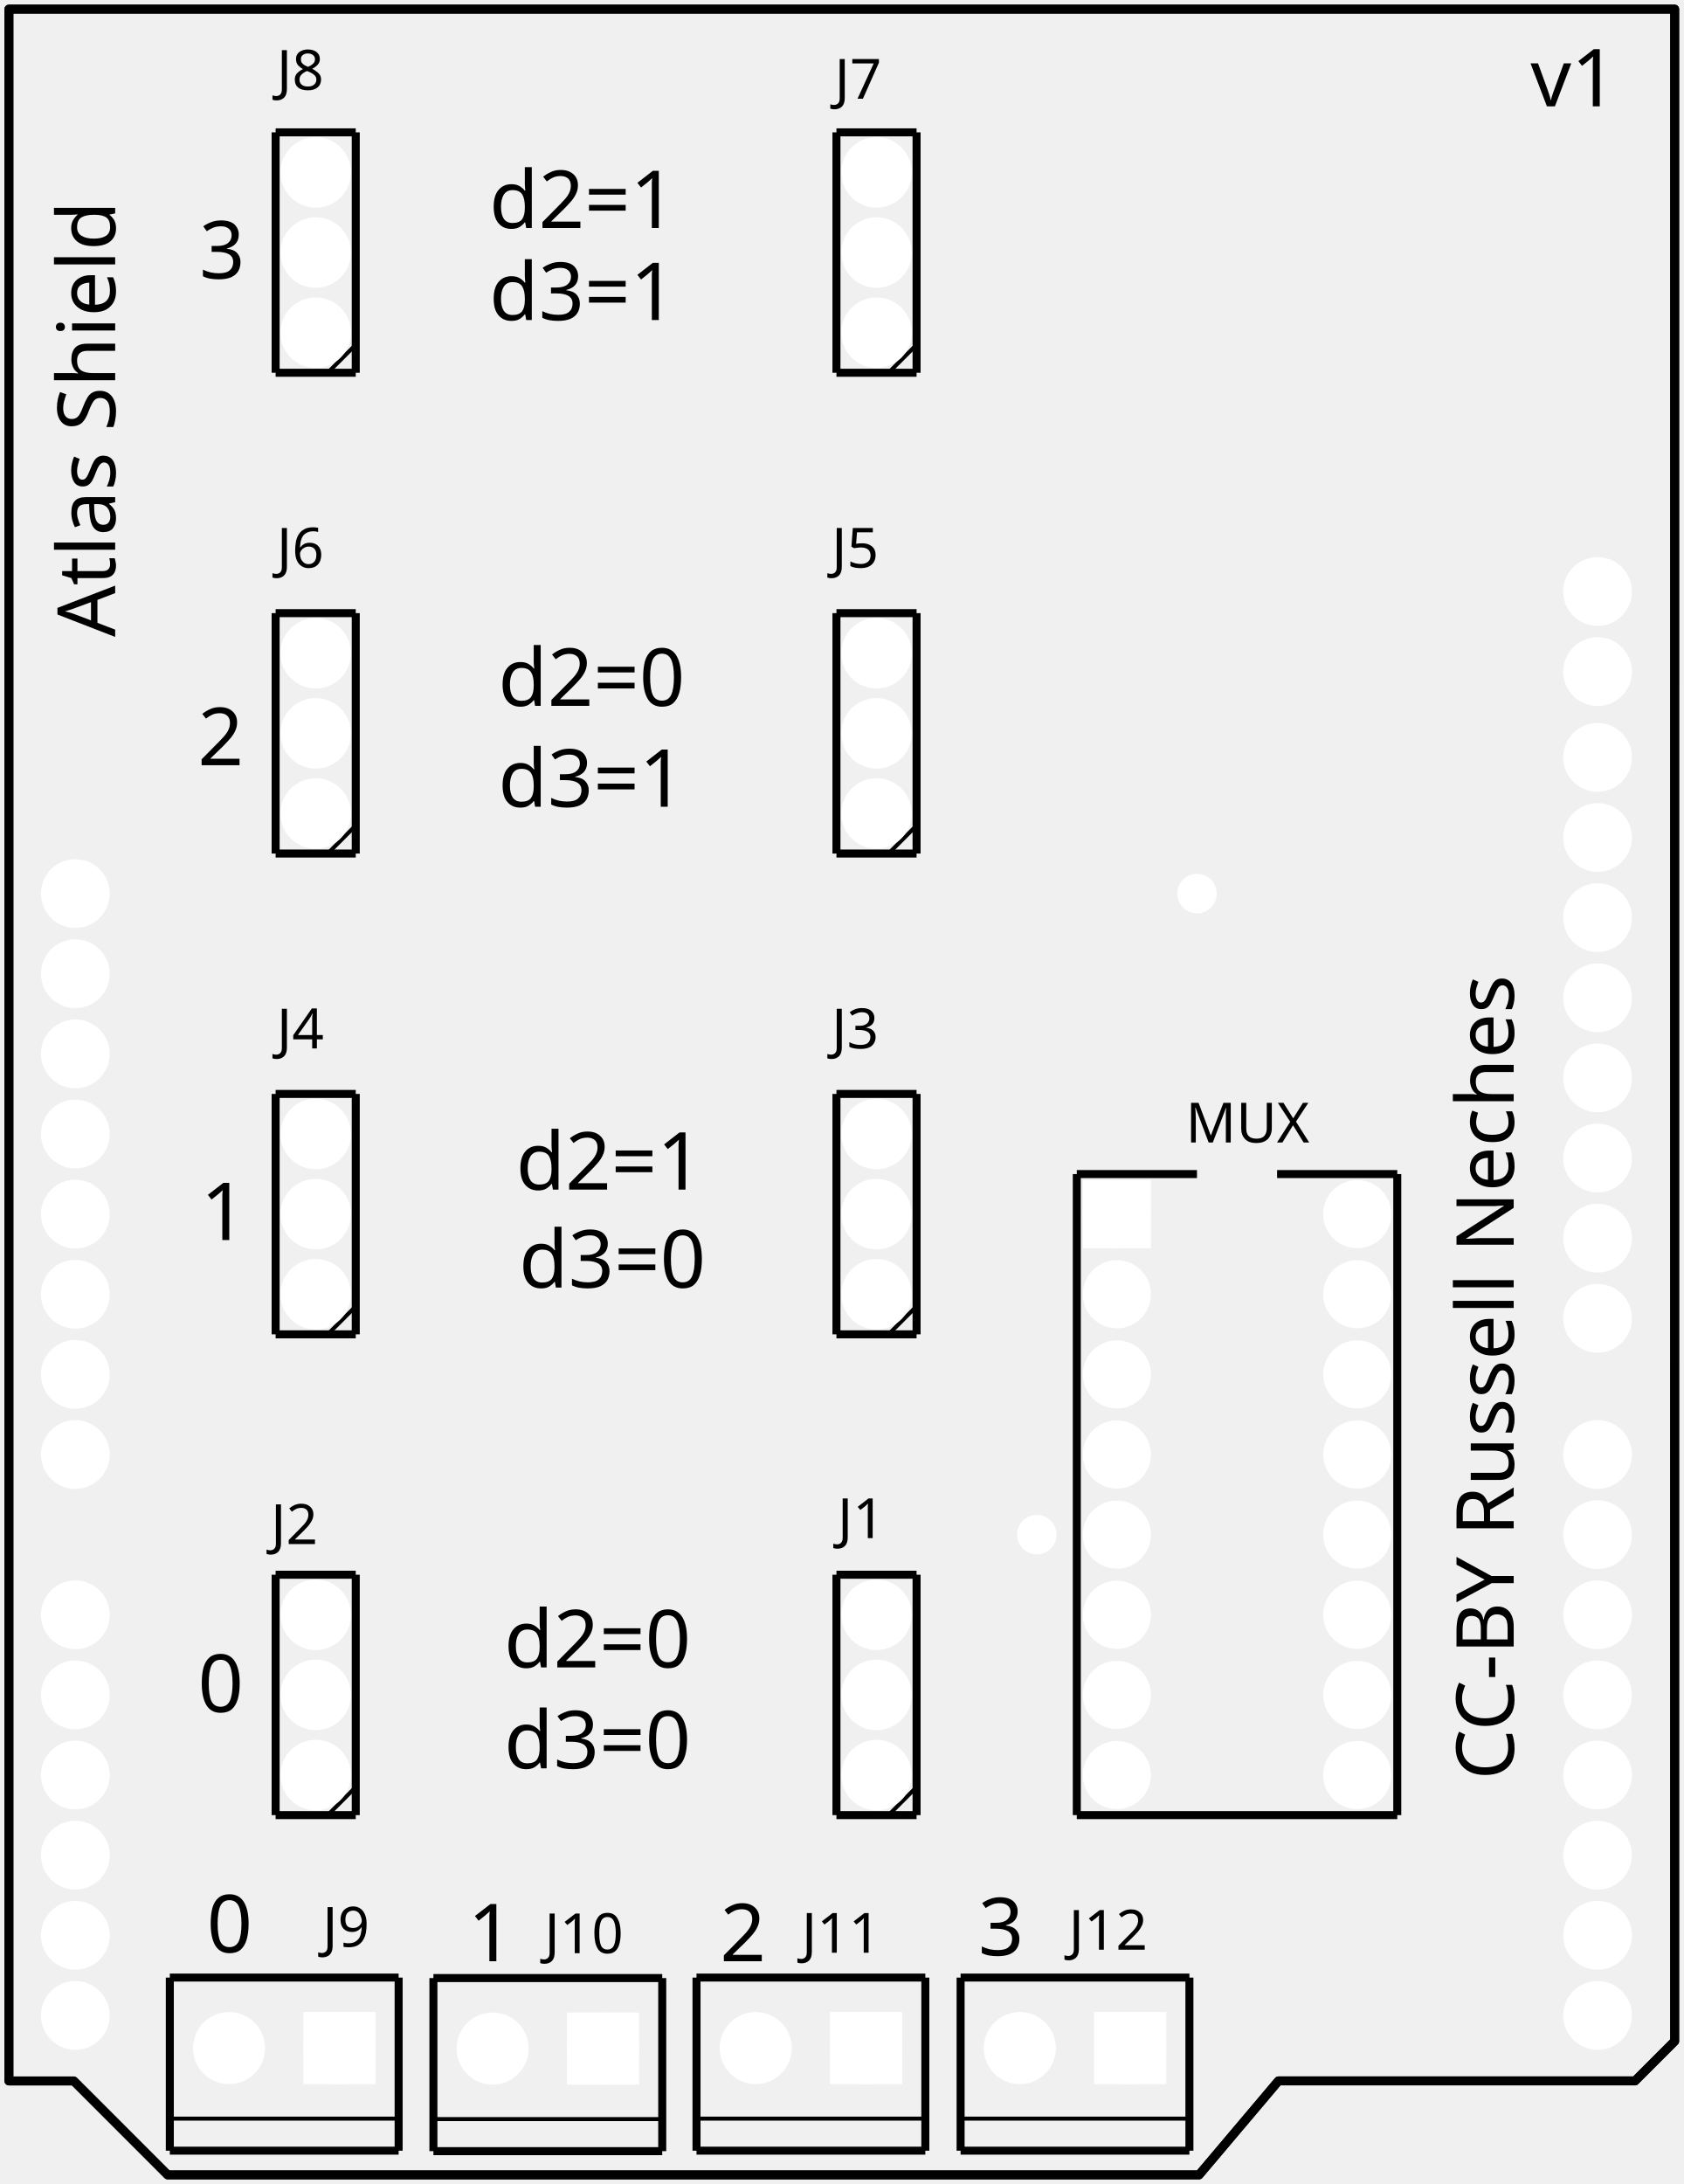
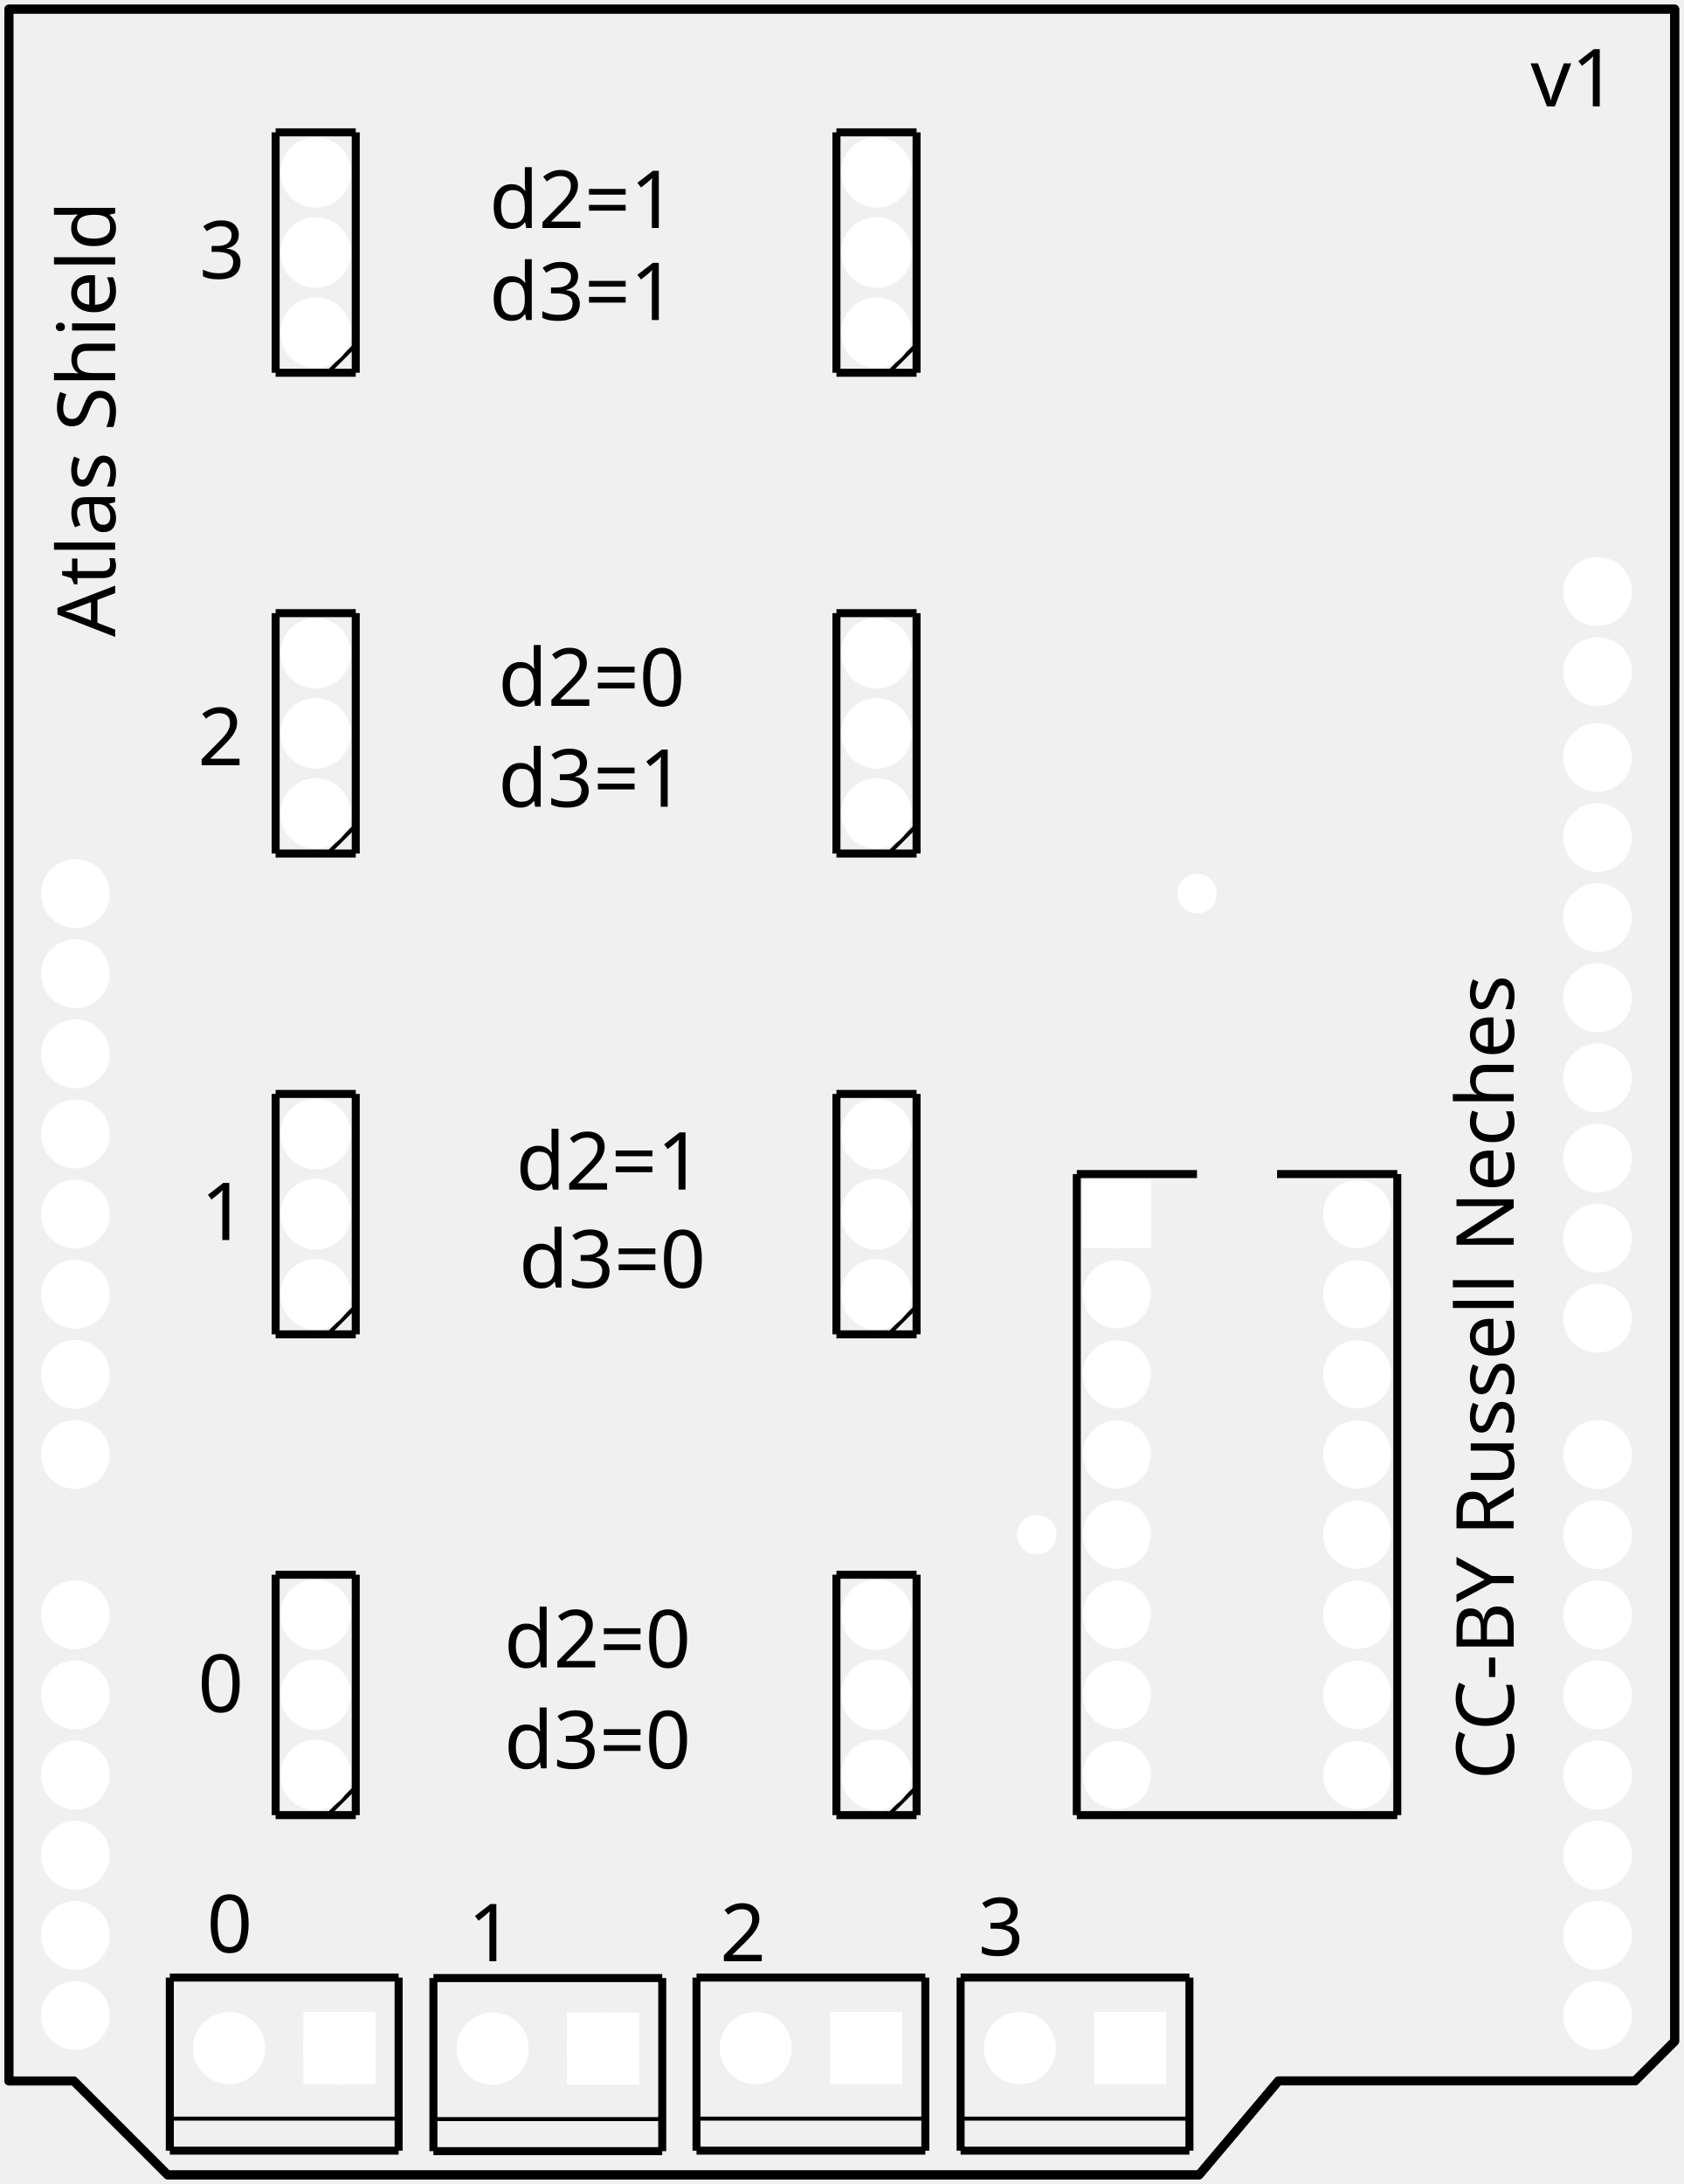
<svg xmlns="http://www.w3.org/2000/svg" width="2.101in" x="0in" version="1.2" y="0in" height="2.725in" viewBox="0 0 151.301 196.2" baseProfile="tiny">
  <g partID="6393831">
    <g transform="translate(151.301,0)">
      <g transform="matrix(0,1,-1,0,0,0)">
        <g id="silkscreen">
          <path fill="none" stroke="black" style="stroke-linecap:round;stroke-linejoin:round;stroke-miterlimit:10" id="outline" stroke-width="0.8" d="M186.956,36.41L186.956,4.367L183.389,0.801L0.8,0.8L0.802,150.501L186.958,150.501L186.958,144.674L195.4,136.232L195.4,43.546L186.956,36.41z" stroke-miterlimit="10" />
        </g>
      </g>
    </g>
  </g>
  <g partID="6393830">
    <g transform="translate(151.301,0)">
      <g transform="matrix(0,1,-1,0,0,0)">
        <g id="board">
          <path fill="none" stroke="black" fill-opacity="0.5" id="boardoutline" stroke-width="0.5" d="M186.956,36.41L186.956,4.367L183.389,0.801L0.8,0.8L0.802,150.501L186.958,150.501L186.958,144.674L195.4,136.232L195.4,43.546L186.956,36.41z" />
        </g>
      </g>
    </g>
  </g>
  <g partID="6393831">
    <g transform="translate(151.301,0)">
      <g transform="matrix(0,1,-1,0,0,0)">
        <g id="silkscreen">
          <path fill="none" stroke="black" style="stroke-linecap:round;stroke-linejoin:round;stroke-miterlimit:10" id="outline" stroke-width="0.8" d="M186.956,36.41L186.956,4.367L183.389,0.801L0.8,0.8L0.802,150.501L186.958,150.501L186.958,144.674L195.4,136.232L195.4,43.546L186.956,36.41z" stroke-miterlimit="10" />
        </g>
      </g>
    </g>
  </g>
  <g partID="12582">
    <g transform="translate(96.0504,104.754)">
      <g id="silkscreen">
        <line stroke="black" y1="0.72" stroke-width="0.72" x1="0.72" y2="58.32" x2="0.72" />
        <line stroke="black" y1="58.32" stroke-width="0.72" x1="0.72" y2="58.32" x2="29.52" />
        <line stroke="black" y1="58.32" stroke-width="0.72" x1="29.52" y2="0.72" x2="29.52" />
        <line stroke="black" y1="0.72" stroke-width="0.72" x1="0.72" y2="0.72" x2="11.52" />
        <line stroke="black" y1="0.72" stroke-width="0.72" x1="18.72" y2="0.72" x2="29.52" />
      </g>
    </g>
  </g>
  <g partID="14892">
    <g transform="translate(33.4104,34.9136)">
      <g transform="matrix(-1,0,0,-1,0,0)">
        <g id="silkscreen">
          <line stroke="black" y1="1.44" stroke-width="0.72" x1="1.44" y2="23.04" x2="1.44" />
          <line stroke="black" y1="23.04" stroke-width="0.72" x1="1.44" y2="23.04" x2="8.64" />
          <line stroke="black" y1="23.04" stroke-width="0.72" x1="8.64" y2="1.44" x2="8.64" />
          <line stroke="black" y1="1.44" stroke-width="0.72" x1="8.64" y2="1.44" x2="1.44" />
          <line stroke="black" y1="3.96" stroke-width="0.36" x1="1.44" y2="1.44" x2="3.96" />
        </g>
      </g>
    </g>
  </g>
  <g partID="14882">
    <g transform="translate(83.8104,34.9136)">
      <g transform="matrix(-1,0,0,-1,0,0)">
        <g id="silkscreen">
          <line stroke="black" y1="1.44" stroke-width="0.72" x1="1.44" y2="23.04" x2="1.44" />
          <line stroke="black" y1="23.04" stroke-width="0.72" x1="1.44" y2="23.04" x2="8.64" />
          <line stroke="black" y1="23.04" stroke-width="0.72" x1="8.64" y2="1.44" x2="8.64" />
          <line stroke="black" y1="1.44" stroke-width="0.72" x1="8.64" y2="1.44" x2="1.44" />
          <line stroke="black" y1="3.96" stroke-width="0.36" x1="1.44" y2="1.44" x2="3.96" />
        </g>
      </g>
    </g>
  </g>
  <g partID="14872">
    <g transform="translate(33.4104,78.1136)">
      <g transform="matrix(-1,0,0,-1,0,0)">
        <g id="silkscreen">
          <line stroke="black" y1="1.44" stroke-width="0.72" x1="1.44" y2="23.04" x2="1.44" />
          <line stroke="black" y1="23.04" stroke-width="0.72" x1="1.44" y2="23.04" x2="8.64" />
          <line stroke="black" y1="23.04" stroke-width="0.72" x1="8.64" y2="1.44" x2="8.64" />
          <line stroke="black" y1="1.44" stroke-width="0.72" x1="8.64" y2="1.44" x2="1.44" />
          <line stroke="black" y1="3.96" stroke-width="0.36" x1="1.44" y2="1.44" x2="3.96" />
        </g>
      </g>
    </g>
  </g>
  <g partID="14862">
    <g transform="translate(83.8104,78.1136)">
      <g transform="matrix(-1,0,0,-1,0,0)">
        <g id="silkscreen">
          <line stroke="black" y1="1.44" stroke-width="0.72" x1="1.44" y2="23.04" x2="1.44" />
          <line stroke="black" y1="23.04" stroke-width="0.72" x1="1.44" y2="23.04" x2="8.64" />
          <line stroke="black" y1="23.04" stroke-width="0.72" x1="8.64" y2="1.44" x2="8.64" />
          <line stroke="black" y1="1.44" stroke-width="0.72" x1="8.64" y2="1.44" x2="1.44" />
          <line stroke="black" y1="3.96" stroke-width="0.36" x1="1.44" y2="1.44" x2="3.96" />
        </g>
      </g>
    </g>
  </g>
  <g partID="14832">
    <g transform="translate(33.4104,121.314)">
      <g transform="matrix(-1,0,0,-1,0,0)">
        <g id="silkscreen">
          <line stroke="black" y1="1.44" stroke-width="0.72" x1="1.44" y2="23.04" x2="1.44" />
          <line stroke="black" y1="23.04" stroke-width="0.72" x1="1.44" y2="23.04" x2="8.64" />
          <line stroke="black" y1="23.04" stroke-width="0.72" x1="8.64" y2="1.44" x2="8.64" />
          <line stroke="black" y1="1.44" stroke-width="0.72" x1="8.64" y2="1.44" x2="1.44" />
          <line stroke="black" y1="3.96" stroke-width="0.36" x1="1.44" y2="1.44" x2="3.96" />
        </g>
      </g>
    </g>
  </g>
  <g partID="14822">
    <g transform="translate(83.8104,121.314)">
      <g transform="matrix(-1,0,0,-1,0,0)">
        <g id="silkscreen">
          <line stroke="black" y1="1.44" stroke-width="0.72" x1="1.44" y2="23.04" x2="1.44" />
          <line stroke="black" y1="23.04" stroke-width="0.72" x1="1.44" y2="23.04" x2="8.64" />
          <line stroke="black" y1="23.04" stroke-width="0.72" x1="8.64" y2="1.44" x2="8.64" />
          <line stroke="black" y1="1.44" stroke-width="0.72" x1="8.64" y2="1.44" x2="1.44" />
          <line stroke="black" y1="3.96" stroke-width="0.36" x1="1.44" y2="1.44" x2="3.96" />
        </g>
      </g>
    </g>
  </g>
  <g partID="14802">
    <g transform="translate(33.4104,164.514)">
      <g transform="matrix(-1,0,0,-1,0,0)">
        <g id="silkscreen">
          <line stroke="black" y1="1.44" stroke-width="0.72" x1="1.44" y2="23.04" x2="1.44" />
          <line stroke="black" y1="23.04" stroke-width="0.72" x1="1.44" y2="23.04" x2="8.64" />
          <line stroke="black" y1="23.04" stroke-width="0.72" x1="8.64" y2="1.44" x2="8.64" />
          <line stroke="black" y1="1.44" stroke-width="0.72" x1="8.64" y2="1.44" x2="1.44" />
          <line stroke="black" y1="3.96" stroke-width="0.36" x1="1.44" y2="1.44" x2="3.96" />
        </g>
      </g>
    </g>
  </g>
  <g partID="14452">
    <g transform="translate(83.8104,164.514)">
      <g transform="matrix(-1,0,0,-1,0,0)">
        <g id="silkscreen">
          <line stroke="black" y1="1.44" stroke-width="0.72" x1="1.44" y2="23.04" x2="1.44" />
          <line stroke="black" y1="23.04" stroke-width="0.72" x1="1.44" y2="23.04" x2="8.64" />
          <line stroke="black" y1="23.04" stroke-width="0.72" x1="8.64" y2="1.44" x2="8.64" />
          <line stroke="black" y1="1.44" stroke-width="0.72" x1="8.64" y2="1.44" x2="1.44" />
          <line stroke="black" y1="3.96" stroke-width="0.36" x1="1.44" y2="1.44" x2="3.96" />
        </g>
      </g>
    </g>
  </g>
  <g partID="15342">
    <g transform="translate(108.331,176.231)">
      <g transform="matrix(0,1,-1,0,0,0)">
        <g id="silkscreen">
          <line stroke="black" id="vertical-left" y1="1.44" stroke-width="0.72" x1="1.44" y2="22.003" x2="1.44" />
          <line stroke="black" id="bottom" y1="22.003" stroke-width="0.72" x1="1.44" y2="22.003" x2="16.992" />
          <line stroke="black" id="vertical-right" y1="22.003" stroke-width="0.72" x1="16.992" y2="1.44" x2="16.992" />
          <line stroke="black" id="top" y1="1.44" stroke-width="0.72" x1="16.992" y2="1.44" x2="1.44" />
          <line stroke="black" id="mid-vertical" y1="22.003" stroke-width="0.36" x1="14.112" y2="1.44" x2="14.112" />
        </g>
      </g>
    </g>
  </g>
  <g partID="15242">
    <g transform="translate(84.5977,176.231)">
      <g transform="matrix(0,1,-1,0,0,0)">
        <g id="silkscreen">
          <line stroke="black" id="vertical-left" y1="1.44" stroke-width="0.72" x1="1.44" y2="22.003" x2="1.44" />
          <line stroke="black" id="bottom" y1="22.003" stroke-width="0.72" x1="1.44" y2="22.003" x2="16.992" />
          <line stroke="black" id="vertical-right" y1="22.003" stroke-width="0.72" x1="16.992" y2="1.44" x2="16.992" />
          <line stroke="black" id="top" y1="1.44" stroke-width="0.72" x1="16.992" y2="1.44" x2="1.44" />
          <line stroke="black" id="mid-vertical" y1="22.003" stroke-width="0.36" x1="14.112" y2="1.44" x2="14.112" />
        </g>
      </g>
    </g>
  </g>
  <g partID="15142">
    <g transform="translate(60.9533,176.276)">
      <g transform="matrix(0,1,-1,0,0,0)">
        <g id="silkscreen">
          <line stroke="black" id="vertical-left" y1="1.44" stroke-width="0.72" x1="1.44" y2="22.003" x2="1.44" />
          <line stroke="black" id="bottom" y1="22.003" stroke-width="0.72" x1="1.44" y2="22.003" x2="16.992" />
          <line stroke="black" id="vertical-right" y1="22.003" stroke-width="0.72" x1="16.992" y2="1.44" x2="16.992" />
          <line stroke="black" id="top" y1="1.44" stroke-width="0.72" x1="16.992" y2="1.44" x2="1.44" />
          <line stroke="black" id="mid-vertical" y1="22.003" stroke-width="0.36" x1="14.112" y2="1.44" x2="14.112" />
        </g>
      </g>
    </g>
  </g>
  <g partID="15032">
    <g transform="translate(37.2645,176.231)">
      <g transform="matrix(0,1,-1,0,0,0)">
        <g id="silkscreen">
          <line stroke="black" id="vertical-left" y1="1.44" stroke-width="0.72" x1="1.44" y2="22.003" x2="1.44" />
          <line stroke="black" id="bottom" y1="22.003" stroke-width="0.72" x1="1.44" y2="22.003" x2="16.992" />
          <line stroke="black" id="vertical-right" y1="22.003" stroke-width="0.72" x1="16.992" y2="1.44" x2="16.992" />
          <line stroke="black" id="top" y1="1.44" stroke-width="0.72" x1="16.992" y2="1.44" x2="1.44" />
          <line stroke="black" id="mid-vertical" y1="22.003" stroke-width="0.36" x1="14.112" y2="1.44" x2="14.112" />
        </g>
      </g>
    </g>
  </g>
  <g partID="6453850">
    <g transform="translate(86.3704,169.194)">
      <g id="silkscreen">
        <text x="3.6" y="6.48" fill="black" font-family="OCRA" text-anchor="middle" id="label" xml:space="preserve" stroke-width="0" font-size="7.2">3</text>
      </g>
    </g>
  </g>
  <g partID="6453830">
    <g transform="translate(63.1704,169.727)">
      <g id="silkscreen">
        <text x="3.6" y="6.48" fill="black" font-family="OCRA" text-anchor="middle" id="label" xml:space="preserve" stroke-width="0" font-size="7.2">2</text>
      </g>
    </g>
  </g>
  <g partID="6453810">
    <g transform="translate(40.5038,169.727)">
      <g id="silkscreen">
        <text x="3.6" y="6.48" fill="black" font-family="OCRA" text-anchor="middle" id="label" xml:space="preserve" stroke-width="0" font-size="7.2">1</text>
      </g>
    </g>
  </g>
  <g partID="6453790">
    <g transform="translate(17.0368,168.927)">
      <g id="silkscreen">
        <text x="3.6" y="6.48" fill="black" font-family="OCRA" text-anchor="middle" id="label" xml:space="preserve" stroke-width="0" font-size="7.2">0</text>
      </g>
    </g>
  </g>
  <g partID="6453770">
    <g transform="translate(16.2368,147.327)">
      <g id="silkscreen">
        <text x="3.6" y="6.48" fill="black" font-family="OCRA" text-anchor="middle" id="label" xml:space="preserve" stroke-width="0" font-size="7.2">0</text>
      </g>
    </g>
  </g>
  <g partID="6453750">
    <g transform="translate(16.504,104.927)">
      <g id="silkscreen">
        <text x="3.6" y="6.48" fill="black" font-family="OCRA" text-anchor="middle" id="label" xml:space="preserve" stroke-width="0" font-size="7.2">1</text>
      </g>
    </g>
  </g>
  <g partID="6453730">
    <g transform="translate(16.2368,62.26)">
      <g id="silkscreen">
        <text x="3.6" y="6.48" fill="black" font-family="OCRA" text-anchor="middle" id="label" xml:space="preserve" stroke-width="0" font-size="7.2">2</text>
      </g>
    </g>
  </g>
  <g partID="6453700">
    <g transform="translate(16.3704,18.5272)">
      <g id="silkscreen">
        <text x="3.6" y="6.48" fill="black" font-family="OCRA" text-anchor="middle" id="label" xml:space="preserve" stroke-width="0" font-size="7.2">3</text>
      </g>
    </g>
  </g>
  <g partID="6453680">
    <g transform="translate(39.3038,152.394)">
      <g id="silkscreen">
        <text x="14.4" y="6.48" fill="black" font-family="OCRA" text-anchor="middle" id="label" xml:space="preserve" stroke-width="0" font-size="7.2">d3=0</text>
      </g>
    </g>
  </g>
  <g partID="6453660">
    <g transform="translate(38.7704,65.9936)">
      <g id="silkscreen">
        <text x="14.4" y="6.48" fill="black" font-family="OCRA" text-anchor="middle" id="label" xml:space="preserve" stroke-width="0" font-size="7.2">d3=1</text>
      </g>
    </g>
  </g>
  <g partID="6453640">
    <g transform="translate(40.637,109.194)">
      <g id="silkscreen">
        <text x="14.4" y="6.48" fill="black" font-family="OCRA" text-anchor="middle" id="label" xml:space="preserve" stroke-width="0" font-size="7.2">d3=0</text>
      </g>
    </g>
  </g>
  <g partID="6453620">
    <g transform="translate(37.9704,22.26)">
      <g id="silkscreen">
        <text x="14.4" y="6.48" fill="black" font-family="OCRA" text-anchor="middle" id="label" xml:space="preserve" stroke-width="0" font-size="7.2">d3=1</text>
      </g>
    </g>
  </g>
  <g partID="6453600">
    <g transform="translate(39.3038,143.327)">
      <g id="silkscreen">
        <text x="14.4" y="6.48" fill="black" font-family="OCRA" text-anchor="middle" id="label" xml:space="preserve" stroke-width="0" font-size="7.2">d2=0</text>
      </g>
    </g>
  </g>
  <g partID="6453580">
    <g transform="translate(38.7704,56.9272)">
      <g id="silkscreen">
        <text x="14.4" y="6.48" fill="black" font-family="OCRA" text-anchor="middle" id="label" xml:space="preserve" stroke-width="0" font-size="7.2">d2=0</text>
      </g>
    </g>
  </g>
  <g partID="6453560">
    <g transform="translate(40.3704,100.394)">
      <g id="silkscreen">
        <text x="14.4" y="6.48" fill="black" font-family="OCRA" text-anchor="middle" id="label" xml:space="preserve" stroke-width="0" font-size="7.2">d2=1</text>
      </g>
    </g>
  </g>
  <g partID="6453530">
    <g transform="translate(37.9704,13.9936)">
      <g id="silkscreen">
        <text x="14.4" y="6.48" fill="black" font-family="OCRA" text-anchor="middle" id="label" xml:space="preserve" stroke-width="0" font-size="7.2">d2=1</text>
      </g>
    </g>
  </g>
  <g partID="6453410">
    <g transform="translate(134.237,3.06)">
      <g id="silkscreen">
        <text x="7.2" y="6.48" fill="black" font-family="OCRA" text-anchor="middle" id="label" xml:space="preserve" stroke-width="0" font-size="7.2">v1</text>
      </g>
    </g>
  </g>
  <g partID="6453380">
    <g transform="translate(3.84224,80.9959)">
      <g transform="matrix(0,-1,1,0,0,0)">
        <g id="silkscreen">
          <text x="43.37" y="6.506" fill="black" font-family="OCRA" text-anchor="middle" id="label" xml:space="preserve" stroke-width="0" font-size="7.228">Atlas Shield</text>
        </g>
      </g>
    </g>
  </g>
  <g partID="6453350">
    <g transform="translate(129.557,195.74)">
      <g transform="matrix(0,-1,1,0,0,0)">
        <g id="silkscreen">
          <text x="72" y="6.48" fill="black" font-family="OCRA" text-anchor="middle" id="label" xml:space="preserve" stroke-width="0" font-size="7.2">CC-BY Russell Neches</text>
        </g>
-       </g>
-     </g>
-   </g>
-   <g id="partLabel" partID="14830">
-     <g transform="translate(24.8768,90.4336)">
-       <g fill="#000000" font-family="'OCRA'" stroke="none" font-style="normal" fill-opacity="1" font-weight="normal" id="silkscreenLabel" font-size="5">
-         <text x="0" y="3.75">J4</text>
-       </g>
-     </g>
-   </g>
-   <g id="partLabel" partID="12580">
-     <g transform="translate(106.557,98.8872)">
-       <g fill="#000000" font-family="'OCRA'" stroke="none" font-style="normal" fill-opacity="1" font-weight="normal" id="silkscreenLabel" font-size="5">
-         <text x="0" y="3.75">MUX</text>
-       </g>
-     </g>
-   </g>
-   <g id="partLabel" partID="14860">
-     <g transform="translate(74.7438,47.2336)">
-       <g fill="#000000" font-family="'OCRA'" stroke="none" font-style="normal" fill-opacity="1" font-weight="normal" id="silkscreenLabel" font-size="5">
-         <text x="0" y="3.75">J5</text>
-       </g>
-     </g>
-   </g>
-   <g id="partLabel" partID="14880">
-     <g transform="translate(75.0104,5.1)">
-       <g fill="#000000" font-family="'OCRA'" stroke="none" font-style="normal" fill-opacity="1" font-weight="normal" id="silkscreenLabel" font-size="5">
-         <text x="0" y="3.75">J7</text>
-       </g>
-     </g>
-   </g>
-   <g id="partLabel" partID="14890">
-     <g transform="translate(24.8768,4.3)">
-       <g fill="#000000" font-family="'OCRA'" stroke="none" font-style="normal" fill-opacity="1" font-weight="normal" id="silkscreenLabel" font-size="5">
-         <text x="0" y="3.75">J8</text>
-       </g>
-     </g>
-   </g>
-   <g id="partLabel" partID="14870">
-     <g transform="translate(24.8768,47.2336)">
-       <g fill="#000000" font-family="'OCRA'" stroke="none" font-style="normal" fill-opacity="1" font-weight="normal" id="silkscreenLabel" font-size="5">
-         <text x="0" y="3.75">J6</text>
-       </g>
-     </g>
-   </g>
-   <g id="partLabel" partID="14820">
-     <g transform="translate(74.7438,90.4336)">
-       <g fill="#000000" font-family="'OCRA'" stroke="none" font-style="normal" fill-opacity="1" font-weight="normal" id="silkscreenLabel" font-size="5">
-         <text x="0" y="3.75">J3</text>
-       </g>
-     </g>
-   </g>
-   <g id="partLabel" partID="15030">
-     <g transform="translate(28.9858,171.152)">
-       <g fill="#000000" font-family="'OCRA'" stroke="none" font-style="normal" fill-opacity="1" font-weight="normal" id="silkscreenLabel" font-size="5">
-         <text x="0" y="3.75">J9</text>
-       </g>
-     </g>
-   </g>
-   <g id="partLabel" partID="14800">
-     <g transform="translate(24.344,134.967)">
-       <g fill="#000000" font-family="'OCRA'" stroke="none" font-style="normal" fill-opacity="1" font-weight="normal" id="silkscreenLabel" font-size="5">
-         <text x="0" y="3.75">J2</text>
-       </g>
-     </g>
-   </g>
-   <g id="partLabel" partID="15140">
-     <g transform="translate(48.9413,171.73)">
-       <g fill="#000000" font-family="'OCRA'" stroke="none" font-style="normal" fill-opacity="1" font-weight="normal" id="silkscreenLabel" font-size="5">
-         <text x="0" y="3.75">J10</text>
-       </g>
-     </g>
-   </g>
-   <g id="partLabel" partID="15340">
-     <g transform="translate(96.0524,171.419)">
-       <g fill="#000000" font-family="'OCRA'" stroke="none" font-style="normal" fill-opacity="1" font-weight="normal" id="silkscreenLabel" font-size="5">
-         <text x="0" y="3.75">J12</text>
-       </g>
-     </g>
-   </g>
-   <g id="partLabel" partID="14450">
-     <g transform="translate(75.277,134.434)">
-       <g fill="#000000" font-family="'OCRA'" stroke="none" font-style="normal" fill-opacity="1" font-weight="normal" id="silkscreenLabel" font-size="5">
-         <text x="0" y="3.75">J1</text>
-       </g>
-     </g>
-   </g>
-   <g id="partLabel" partID="15240">
-     <g transform="translate(72.0524,171.686)">
-       <g fill="#000000" font-family="'OCRA'" stroke="none" font-style="normal" fill-opacity="1" font-weight="normal" id="silkscreenLabel" font-size="5">
-         <text x="0" y="3.75">J11</text>
      </g>
    </g>
  </g>
  <g partID="12131">
    <g transform="translate(146.054,51.1494)">
      <g transform="matrix(0,1,-1,0,0,0)">
        <g id="copper1">
          <g id="copper0">
            <circle fill="white" cx="1.98" cy="2.484" stroke="white" id="connector30pin" r="1.98" stroke-width="2.22" />
            <circle fill="white" cx="9.18" cy="2.484" stroke="white" id="connector31pin" r="1.98" stroke-width="2.22" />
            <circle fill="white" cx="16.884" cy="2.484" stroke="white" id="connector0pin" r="1.98" stroke-width="2.22" />
            <circle fill="white" cx="24.084" cy="2.484" stroke="white" id="connector1pin" r="1.98" stroke-width="2.22" />
            <circle fill="white" cx="31.284" cy="2.484" stroke="white" id="connector2pin" r="1.98" stroke-width="2.22" />
            <circle fill="white" cx="38.485" cy="2.484" stroke="white" id="connector3pin" r="1.98" stroke-width="2.22" />
            <circle fill="white" cx="45.685" cy="2.484" stroke="white" id="connector4pin" r="1.98" stroke-width="2.22" />
            <circle fill="white" cx="52.884" cy="2.484" stroke="white" id="connector5pin" r="1.98" stroke-width="2.22" />
            <circle fill="white" cx="60.084" cy="2.484" stroke="white" id="connector6pin" r="1.98" stroke-width="2.22" />
            <circle fill="white" cx="67.284" cy="2.484" stroke="white" id="connector7pin" r="1.98" stroke-width="2.22" />
            <circle fill="white" cx="79.525" cy="2.484" stroke="white" id="connector8pin" r="1.98" stroke-width="2.22" />
            <circle fill="white" cx="86.725" cy="2.484" stroke="white" id="connector9pin" r="1.98" stroke-width="2.22" />
            <circle fill="white" cx="93.924" cy="2.484" stroke="white" id="connector10pin" r="1.98" stroke-width="2.22" />
            <circle fill="white" cx="101.124" cy="2.484" stroke="white" id="connector11pin" r="1.98" stroke-width="2.22" />
            <circle fill="white" cx="108.324" cy="2.484" stroke="white" id="connector12pin" r="1.98" stroke-width="2.22" />
            <circle fill="white" cx="115.525" cy="2.484" stroke="white" id="connector13pin" r="1.98" stroke-width="2.22" />
            <circle fill="white" cx="122.725" cy="2.484" stroke="white" id="connector14pin" r="1.98" stroke-width="2.22" />
            <circle fill="white" cx="129.924" cy="2.484" stroke="white" id="connector15pin" r="1.98" stroke-width="2.22" />
            <circle fill="white" cx="29.124" cy="139.284" stroke="white" id="connector28pin" r="1.98" stroke-width="2.22" />
            <circle fill="white" cx="36.324" cy="139.284" stroke="white" id="connector29pin" r="1.98" stroke-width="2.22" />
            <circle fill="white" cx="43.525" cy="139.284" stroke="white" id="connector16pin" r="1.98" stroke-width="2.22" />
            <circle fill="white" cx="50.725" cy="139.284" stroke="white" id="connector17pin" r="1.98" stroke-width="2.22" />
            <circle fill="white" cx="57.924" cy="139.284" stroke="white" id="connector18pin" r="1.98" stroke-width="2.22" />
            <circle fill="white" cx="65.124" cy="139.284" stroke="white" id="connector19pin" r="1.98" stroke-width="2.22" />
            <circle fill="white" cx="72.324" cy="139.284" stroke="white" id="connector20pin" r="1.98" stroke-width="2.22" />
            <circle fill="white" cx="79.525" cy="139.284" stroke="white" id="connector21pin" r="1.98" stroke-width="2.22" />
            <circle fill="white" cx="93.924" cy="139.284" stroke="white" id="connector22pin" r="1.98" stroke-width="2.22" />
            <circle fill="white" cx="101.124" cy="139.284" stroke="white" id="connector23pin" r="1.98" stroke-width="2.22" />
            <circle fill="white" cx="108.324" cy="139.284" stroke="white" id="connector24pin" r="1.98" stroke-width="2.22" />
            <circle fill="white" cx="115.525" cy="139.284" stroke="white" id="connector25pin" r="1.98" stroke-width="2.22" />
            <circle fill="white" cx="122.725" cy="139.284" stroke="white" id="connector26pin" r="1.98" stroke-width="2.22" />
            <circle fill="white" cx="129.924" cy="139.284" stroke="white" id="connector27pin" r="1.98" stroke-width="2.22" />
          </g>
        </g>
      </g>
    </g>
  </g>
  <g partID="12581">
    <g transform="translate(96.0504,104.754)">
      <g id="copper1">
        <g id="copper0">
          <rect width="3.96" x="2.34" y="2.34" fill="white" height="3.96" stroke="white" id="square" stroke-width="2.16" />
          <circle fill="white" cx="4.32" cy="4.32" stroke="white" id="connector0pin" r="1.98" stroke-width="2.16" />
          <circle fill="white" cx="25.92" cy="4.32" stroke="white" id="connector15pin" r="1.98" stroke-width="2.16" />
          <circle fill="white" cx="4.32" cy="11.52" stroke="white" id="connector1pin" r="1.98" stroke-width="2.16" />
          <circle fill="white" cx="25.92" cy="11.52" stroke="white" id="connector14pin" r="1.98" stroke-width="2.16" />
          <circle fill="white" cx="4.32" cy="18.72" stroke="white" id="connector2pin" r="1.98" stroke-width="2.16" />
          <circle fill="white" cx="25.92" cy="18.72" stroke="white" id="connector13pin" r="1.98" stroke-width="2.16" />
          <circle fill="white" cx="4.32" cy="25.92" stroke="white" id="connector3pin" r="1.98" stroke-width="2.16" />
          <circle fill="white" cx="25.92" cy="25.92" stroke="white" id="connector12pin" r="1.98" stroke-width="2.16" />
          <circle fill="white" cx="4.32" cy="33.12" stroke="white" id="connector4pin" r="1.98" stroke-width="2.16" />
          <circle fill="white" cx="25.92" cy="33.12" stroke="white" id="connector11pin" r="1.98" stroke-width="2.16" />
          <circle fill="white" cx="4.32" cy="40.32" stroke="white" id="connector5pin" r="1.98" stroke-width="2.16" />
          <circle fill="white" cx="25.92" cy="40.32" stroke="white" id="connector10pin" r="1.98" stroke-width="2.16" />
          <circle fill="white" cx="4.32" cy="47.52" stroke="white" id="connector6pin" r="1.98" stroke-width="2.16" />
          <circle fill="white" cx="25.92" cy="47.52" stroke="white" id="connector9pin" r="1.98" stroke-width="2.16" />
          <circle fill="white" cx="4.32" cy="54.72" stroke="white" id="connector7pin" r="1.98" stroke-width="2.16" />
          <circle fill="white" cx="25.92" cy="54.72" stroke="white" id="connector8pin" r="1.98" stroke-width="2.16" />
        </g>
      </g>
    </g>
  </g>
  <g partID="14891">
    <g transform="translate(33.4104,34.9136)">
      <g transform="matrix(-1,0,0,-1,0,0)">
        <g id="copper1">
          <g id="copper0">
            <circle fill="white" cx="5.04" cy="5.04" stroke="white" id="connector0pin" r="2.088" stroke-width="2.16" />
            <circle fill="white" cx="5.04" cy="12.24" stroke="white" id="connector1pin" r="2.088" stroke-width="2.16" />
            <circle fill="white" cx="5.04" cy="19.44" stroke="white" id="connector2pin" r="2.088" stroke-width="2.16" />
          </g>
        </g>
      </g>
    </g>
  </g>
  <g partID="14881">
    <g transform="translate(83.8104,34.9136)">
      <g transform="matrix(-1,0,0,-1,0,0)">
        <g id="copper1">
          <g id="copper0">
            <circle fill="white" cx="5.04" cy="5.04" stroke="white" id="connector0pin" r="2.088" stroke-width="2.16" />
            <circle fill="white" cx="5.04" cy="12.24" stroke="white" id="connector1pin" r="2.088" stroke-width="2.16" />
            <circle fill="white" cx="5.04" cy="19.44" stroke="white" id="connector2pin" r="2.088" stroke-width="2.16" />
          </g>
        </g>
      </g>
    </g>
  </g>
  <g partID="14871">
    <g transform="translate(33.4104,78.1136)">
      <g transform="matrix(-1,0,0,-1,0,0)">
        <g id="copper1">
          <g id="copper0">
            <circle fill="white" cx="5.04" cy="5.04" stroke="white" id="connector0pin" r="2.088" stroke-width="2.16" />
            <circle fill="white" cx="5.04" cy="12.24" stroke="white" id="connector1pin" r="2.088" stroke-width="2.16" />
            <circle fill="white" cx="5.04" cy="19.44" stroke="white" id="connector2pin" r="2.088" stroke-width="2.16" />
          </g>
        </g>
      </g>
    </g>
  </g>
  <g partID="14861">
    <g transform="translate(83.8104,78.1136)">
      <g transform="matrix(-1,0,0,-1,0,0)">
        <g id="copper1">
          <g id="copper0">
            <circle fill="white" cx="5.04" cy="5.04" stroke="white" id="connector0pin" r="2.088" stroke-width="2.16" />
            <circle fill="white" cx="5.04" cy="12.24" stroke="white" id="connector1pin" r="2.088" stroke-width="2.16" />
            <circle fill="white" cx="5.04" cy="19.44" stroke="white" id="connector2pin" r="2.088" stroke-width="2.16" />
          </g>
        </g>
      </g>
    </g>
  </g>
  <g partID="14831">
    <g transform="translate(33.4104,121.314)">
      <g transform="matrix(-1,0,0,-1,0,0)">
        <g id="copper1">
          <g id="copper0">
            <circle fill="white" cx="5.04" cy="5.04" stroke="white" id="connector0pin" r="2.088" stroke-width="2.16" />
            <circle fill="white" cx="5.04" cy="12.24" stroke="white" id="connector1pin" r="2.088" stroke-width="2.16" />
            <circle fill="white" cx="5.04" cy="19.44" stroke="white" id="connector2pin" r="2.088" stroke-width="2.16" />
          </g>
        </g>
      </g>
    </g>
  </g>
  <g partID="14821">
    <g transform="translate(83.8104,121.314)">
      <g transform="matrix(-1,0,0,-1,0,0)">
        <g id="copper1">
          <g id="copper0">
            <circle fill="white" cx="5.04" cy="5.04" stroke="white" id="connector0pin" r="2.088" stroke-width="2.16" />
            <circle fill="white" cx="5.04" cy="12.24" stroke="white" id="connector1pin" r="2.088" stroke-width="2.16" />
            <circle fill="white" cx="5.04" cy="19.44" stroke="white" id="connector2pin" r="2.088" stroke-width="2.16" />
          </g>
        </g>
      </g>
    </g>
  </g>
  <g partID="14801">
    <g transform="translate(33.4104,164.514)">
      <g transform="matrix(-1,0,0,-1,0,0)">
        <g id="copper1">
          <g id="copper0">
            <circle fill="white" cx="5.04" cy="5.04" stroke="white" id="connector0pin" r="2.088" stroke-width="2.16" />
            <circle fill="white" cx="5.04" cy="12.24" stroke="white" id="connector1pin" r="2.088" stroke-width="2.16" />
            <circle fill="white" cx="5.04" cy="19.44" stroke="white" id="connector2pin" r="2.088" stroke-width="2.16" />
          </g>
        </g>
      </g>
    </g>
  </g>
  <g partID="14451">
    <g transform="translate(83.8104,164.514)">
      <g transform="matrix(-1,0,0,-1,0,0)">
        <g id="copper1">
          <g id="copper0">
            <circle fill="white" cx="5.04" cy="5.04" stroke="white" id="connector0pin" r="2.088" stroke-width="2.16" />
            <circle fill="white" cx="5.04" cy="12.24" stroke="white" id="connector1pin" r="2.088" stroke-width="2.16" />
            <circle fill="white" cx="5.04" cy="19.44" stroke="white" id="connector2pin" r="2.088" stroke-width="2.16" />
          </g>
        </g>
      </g>
    </g>
  </g>
  <g partID="15341">
    <g transform="translate(108.331,176.231)">
      <g transform="matrix(0,1,-1,0,0,0)">
        <g id="copper1">
          <g id="copper0">
            <rect width="4.32" x="5.616" y="4.601" fill="white" height="4.32" stroke="white" id="square" stroke-width="2.16" />
            <circle fill="white" cx="7.776" cy="6.761" stroke="white" id="connector0pin" r="2.16" stroke-width="2.16" />
            <circle fill="white" cx="7.776" cy="16.682" stroke="white" id="connector1pin" r="2.16" stroke-width="2.16" />
          </g>
        </g>
      </g>
    </g>
  </g>
  <g partID="15241">
    <g transform="translate(84.5977,176.231)">
      <g transform="matrix(0,1,-1,0,0,0)">
        <g id="copper1">
          <g id="copper0">
            <rect width="4.32" x="5.616" y="4.601" fill="white" height="4.32" stroke="white" id="square" stroke-width="2.16" />
            <circle fill="white" cx="7.776" cy="6.761" stroke="white" id="connector0pin" r="2.16" stroke-width="2.16" />
            <circle fill="white" cx="7.776" cy="16.682" stroke="white" id="connector1pin" r="2.16" stroke-width="2.16" />
          </g>
        </g>
      </g>
    </g>
  </g>
  <g partID="15141">
    <g transform="translate(60.9533,176.276)">
      <g transform="matrix(0,1,-1,0,0,0)">
        <g id="copper1">
          <g id="copper0">
            <rect width="4.32" x="5.616" y="4.601" fill="white" height="4.32" stroke="white" id="square" stroke-width="2.16" />
            <circle fill="white" cx="7.776" cy="6.761" stroke="white" id="connector0pin" r="2.16" stroke-width="2.16" />
            <circle fill="white" cx="7.776" cy="16.682" stroke="white" id="connector1pin" r="2.16" stroke-width="2.16" />
          </g>
        </g>
      </g>
    </g>
  </g>
  <g partID="15031">
    <g transform="translate(37.2645,176.231)">
      <g transform="matrix(0,1,-1,0,0,0)">
        <g id="copper1">
          <g id="copper0">
            <rect width="4.32" x="5.616" y="4.601" fill="white" height="4.32" stroke="white" id="square" stroke-width="2.16" />
            <circle fill="white" cx="7.776" cy="6.761" stroke="white" id="connector0pin" r="2.16" stroke-width="2.16" />
            <circle fill="white" cx="7.776" cy="16.682" stroke="white" id="connector1pin" r="2.16" stroke-width="2.16" />
          </g>
        </g>
      </g>
    </g>
  </g>
  <g partID="6449841">
    <g transform="translate(104.553,77.256)">
      <g id="copper1">
        <circle fill="white" cx="3.017" cy="3.017" stroke="white" r="0.992" id="connector0pin" stroke-width="1.57" />
      </g>
    </g>
  </g>
  <g partID="6450521">
    <g transform="translate(90.153,134.856)">
      <g id="copper1">
        <circle fill="white" cx="3.017" cy="3.017" stroke="white" r="0.992" id="connector0pin" stroke-width="1.57" />
      </g>
    </g>
  </g>
</svg>
